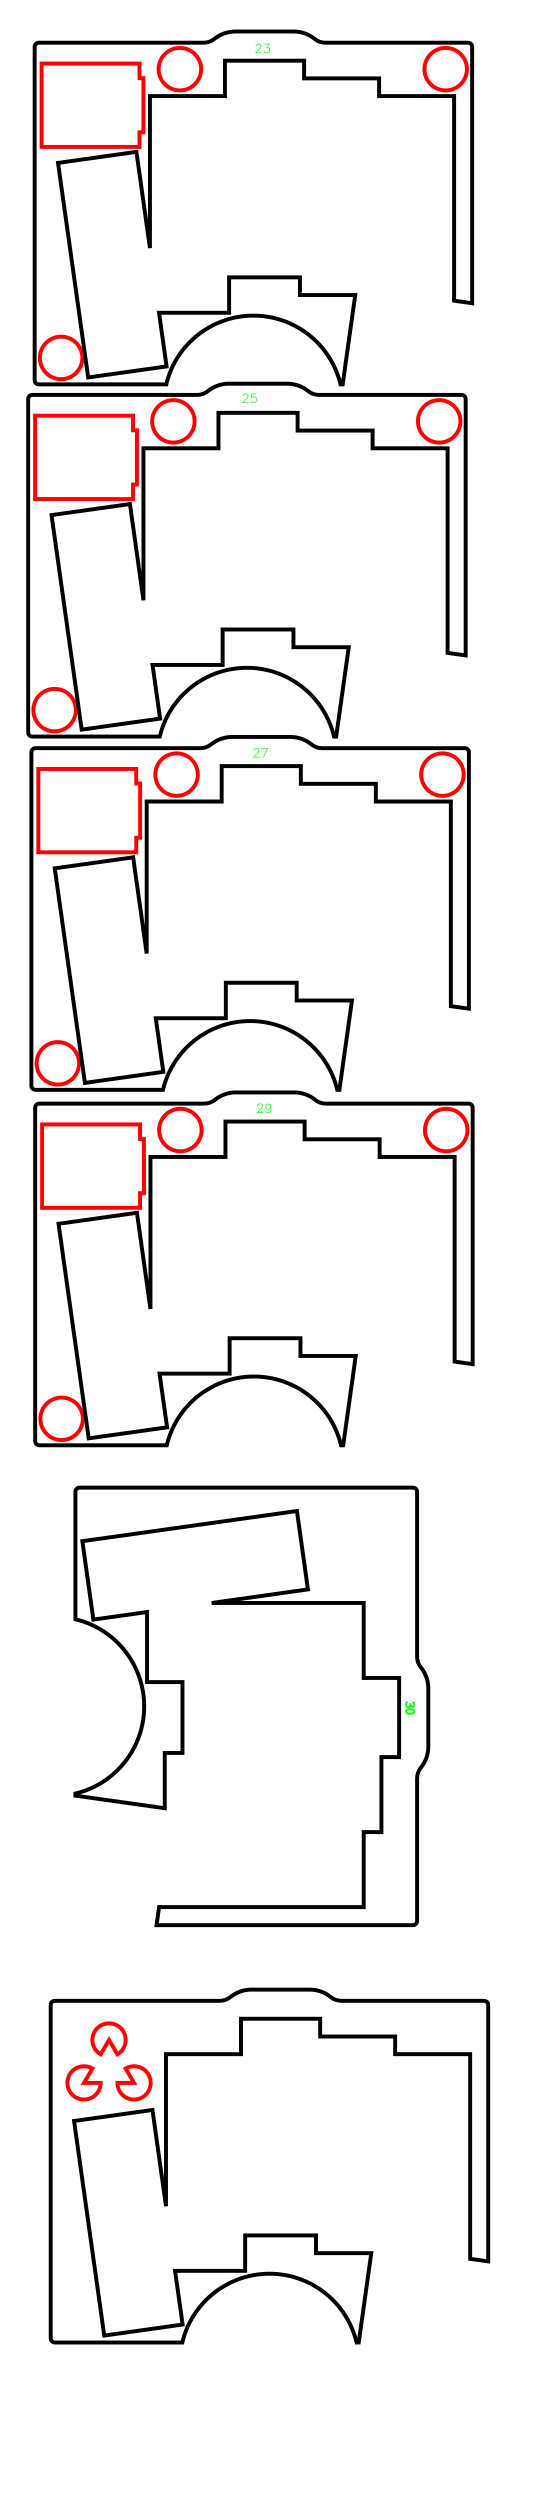
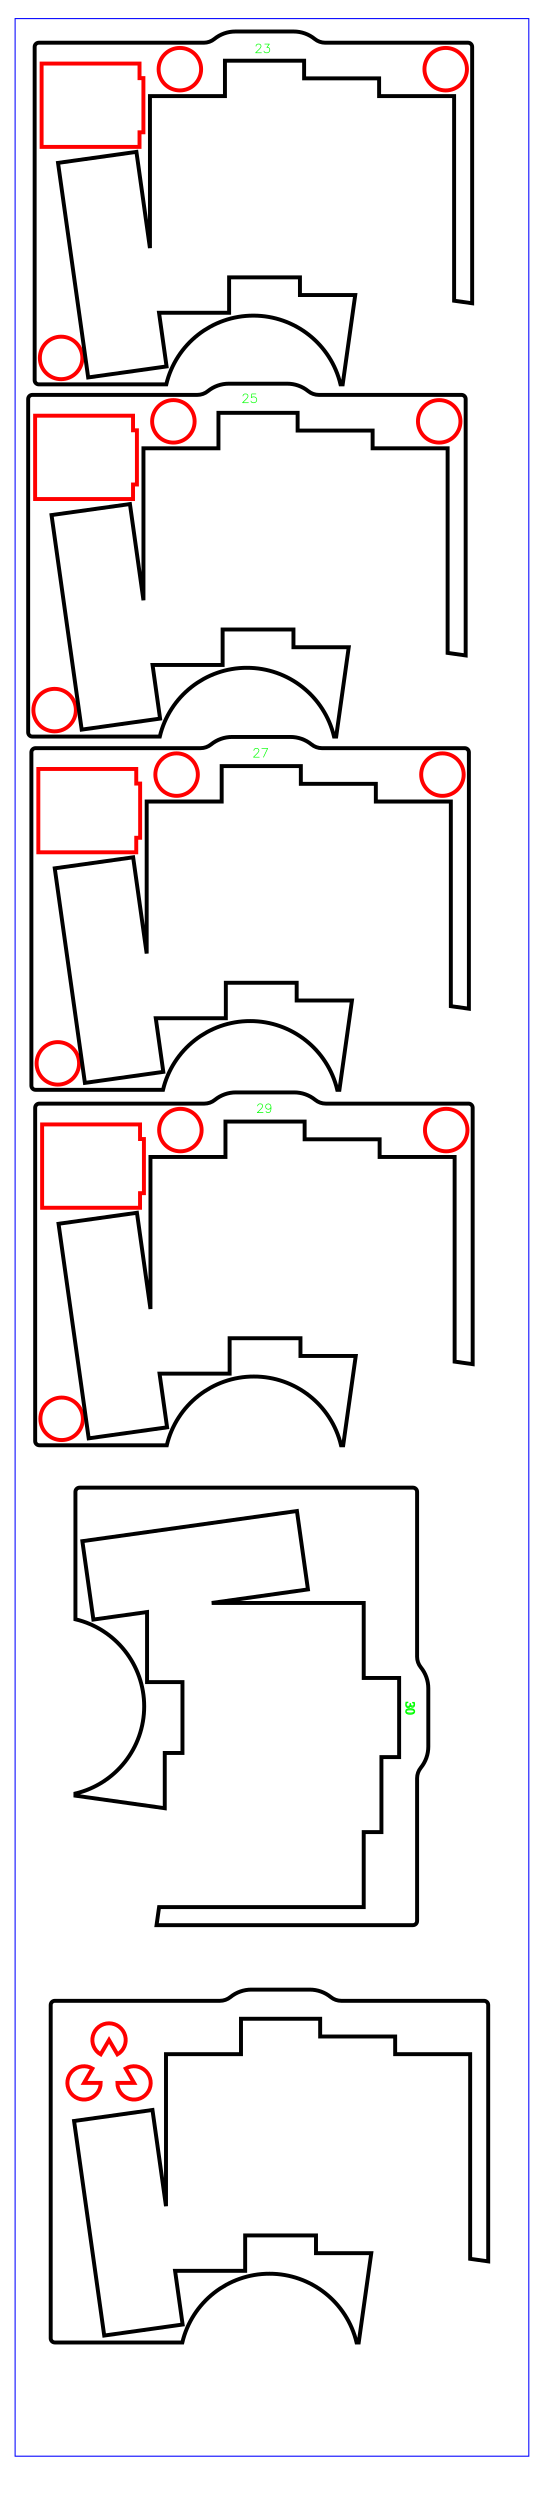
<svg xmlns="http://www.w3.org/2000/svg" width="130mm" height="600mm" viewBox="0 0 130 600" version="1.1" id="svg465" xml:space="preserve">
  <defs id="defs462" />
  <g id="g23066" transform="translate(-0.3113612,-351.7372)">
    <path style="font-size:12px;fill:none;fill-rule:evenodd;stroke:#ff0000;stroke-width:0.25mm;stroke-linecap:round;stroke-opacity:1" d="m 9.879,437.639 a 5.1,5.1 0 0 1 10.2,0 5.1,5.1 0 0 1 -10.2,0 z" id="path23056" />
    <path style="font-size:12px;fill:none;fill-rule:evenodd;stroke:#ff0000;stroke-width:0.25mm;stroke-linecap:round;stroke-opacity:1" d="M 14.979,437.639" id="path23054" />
    <path style="font-size:12px;fill:none;fill-rule:evenodd;stroke:#ff0000;stroke-width:0.25mm;stroke-linecap:round;stroke-opacity:1" d="m 102.179,368.339 a 5.1,5.1 0 0 1 10.2,0 5.1,5.1 0 0 1 -10.2,0 z" id="path23052" />
    <path style="font-size:12px;fill:none;fill-rule:evenodd;stroke:#ff0000;stroke-width:0.25mm;stroke-linecap:round;stroke-opacity:1" d="M 107.279,368.339" id="path23050" />
    <path style="font-size:12px;fill:none;fill-rule:evenodd;stroke:#ff0000;stroke-width:0.25mm;stroke-linecap:round;stroke-opacity:1" d="m 38.379,368.339 a 5.1,5.1 0 0 1 10.2,0 5.1,5.1 0 0 1 -10.2,0 z" id="path23048" />
    <path style="font-size:12px;fill:none;fill-rule:evenodd;stroke:#ff0000;stroke-width:0.25mm;stroke-linecap:round;stroke-opacity:1" d="M 43.479,368.339" id="path23046" />
    <path style="font-size:12px;fill:none;fill-rule:evenodd;stroke:#ff0000;stroke-width:0.25mm;stroke-linecap:round;stroke-opacity:1" d="m 10.296,386.989 h 23.5 v -3.5 h 0.933 v -13 h -0.933 v -3.5 h -23.5 z" id="path23044" />
    <path style="font-size:12px;fill:none;fill-rule:evenodd;stroke:#000000;stroke-width:0.25mm;stroke-linecap:round;stroke-opacity:1" d="M 9.629,443.989 H 40.218 a 21.5,21.5 0 0 1 41.822,0 h 0.513 l 3.013,-21.439 H 72.298 v -4.25 h -17 v 8.5 h -16.819 l 1.81,12.88 -18.815,2.644 -7.237,-51.494 18.815,-2.644 3.246,23.093 v -36.479 h 18 v -8.5 h 19 v 4.25 H 91.298 v 4.25 h 18 v 49.111 l 4.331,0.609 v -61.531 a 1,1 0 0 0 -1,-1 H 78.368 a 4,4 0 0 1 -2.523,-0.896 8,8 0 0 0 -5.047,-1.793 h -14 a 8,8 0 0 0 -5.047,1.793 4,4 0 0 1 -2.524,0.896 H 9.629 a 1,1 0 0 0 -1,1 v 80 a 1,1 0 0 0 1,1 z" id="path23031" />
    <g style="fill:none;stroke:#00ff00;stroke-linecap:round;stroke-linejoin:round;stroke-opacity:1" transform="translate(-0.273239,0.261321)" id="g25107">
      <g transform="translate(61.3299,364.154)" id="g25105" style="stroke:#00ff00;stroke-opacity:1">
        <path d="m 220,504 v 32 l 32,62 32,32 62,32 h 126 l 64,-32 31,-32 31,-62 V 472 L 567,410 504,315 189,0 h 441" style="stroke:#00ff00;stroke-width:0.533in;stroke-opacity:1" transform="scale(0.003175,-0.003175)" id="path25101" />
        <path d="M 252,662 H 598 L 410,410 h 94 l 63,-32 31,-32 32,-94 V 189 L 598,94.5 536,31.5 441,0 H 346 L 252,31.5 220,63 189,126" style="stroke:#00ff00;stroke-width:0.533in;stroke-opacity:1" transform="matrix(0.003175,0,0,-0.003175,2.00025,0)" id="path25103" />
      </g>
    </g>
  </g>
  <g id="g23066-2" transform="translate(-1.86903,-267.2151)">
    <path style="font-size:12px;fill:none;fill-rule:evenodd;stroke:#ff0000;stroke-width:0.25mm;stroke-linecap:round;stroke-opacity:1" d="m 9.879,437.639 a 5.1,5.1 0 0 1 10.2,0 5.1,5.1 0 0 1 -10.2,0 z" id="path23056-9" />
    <path style="font-size:12px;fill:none;fill-rule:evenodd;stroke:#ff0000;stroke-width:0.25mm;stroke-linecap:round;stroke-opacity:1" d="M 14.979,437.639" id="path23054-9" />
    <path style="font-size:12px;fill:none;fill-rule:evenodd;stroke:#ff0000;stroke-width:0.25mm;stroke-linecap:round;stroke-opacity:1" d="m 102.179,368.339 a 5.1,5.1 0 0 1 10.2,0 5.1,5.1 0 0 1 -10.2,0 z" id="path23052-0" />
    <path style="font-size:12px;fill:none;fill-rule:evenodd;stroke:#ff0000;stroke-width:0.25mm;stroke-linecap:round;stroke-opacity:1" d="M 107.279,368.339" id="path23050-81" />
    <path style="font-size:12px;fill:none;fill-rule:evenodd;stroke:#ff0000;stroke-width:0.25mm;stroke-linecap:round;stroke-opacity:1" d="m 38.379,368.339 a 5.1,5.1 0 0 1 10.2,0 5.1,5.1 0 0 1 -10.2,0 z" id="path23048-3" />
    <path style="font-size:12px;fill:none;fill-rule:evenodd;stroke:#ff0000;stroke-width:0.25mm;stroke-linecap:round;stroke-opacity:1" d="M 43.479,368.339" id="path23046-1" />
    <path style="font-size:12px;fill:none;fill-rule:evenodd;stroke:#ff0000;stroke-width:0.25mm;stroke-linecap:round;stroke-opacity:1" d="m 10.296,386.989 h 23.5 v -3.5 h 0.933 v -13 h -0.933 v -3.5 h -23.5 z" id="path23044-1" />
    <path style="font-size:12px;fill:none;fill-rule:evenodd;stroke:#000000;stroke-width:0.25mm;stroke-linecap:round;stroke-opacity:1" d="M 9.629,443.989 H 40.218 a 21.5,21.5 0 0 1 41.822,0 h 0.513 l 3.013,-21.439 H 72.298 v -4.25 h -17 v 8.5 h -16.819 l 1.81,12.88 -18.815,2.644 -7.237,-51.494 18.815,-2.644 3.246,23.093 v -36.479 h 18 v -8.5 h 19 v 4.25 H 91.298 v 4.25 h 18 v 49.111 l 4.331,0.609 v -61.531 a 1,1 0 0 0 -1,-1 H 78.368 a 4,4 0 0 1 -2.523,-0.896 8,8 0 0 0 -5.047,-1.793 h -14 a 8,8 0 0 0 -5.047,1.793 4,4 0 0 1 -2.524,0.896 H 9.629 a 1,1 0 0 0 -1,1 v 80 a 1,1 0 0 0 1,1 z" id="path23031-0" />
    <g style="fill:none;stroke:#00ff00;stroke-linecap:round;stroke-linejoin:round;stroke-opacity:1" transform="translate(468.635,189.571)" id="g25141">
      <g transform="translate(-409.149,174.294)" id="g25139" style="stroke:#00ff00;stroke-opacity:1">
        <path d="m 220,504 v 32 l 32,62 32,32 62,32 h 126 l 64,-32 31,-32 31,-62 V 472 L 567,410 504,315 189,0 h 441" style="stroke:#00ff00;stroke-width:0.533in;stroke-opacity:1" transform="scale(0.003175,-0.003175)" id="path25135" />
        <path d="M 567,662 H 252 l -32,-284 32,32 94,31 h 95 l 95,-31 62,-64 32,-94 V 189 L 598,94.5 536,31.5 441,0 H 346 L 252,31.5 220,63 189,126" style="stroke:#00ff00;stroke-width:0.533in;stroke-opacity:1" transform="matrix(0.003175,0,0,-0.003175,2.00025,0)" id="path25137" />
      </g>
    </g>
  </g>
  <g id="g23066-4" transform="translate(-1.096057,-182.4317)">
    <path style="font-size:12px;fill:none;fill-rule:evenodd;stroke:#ff0000;stroke-width:0.25mm;stroke-linecap:round;stroke-opacity:1" d="m 9.879,437.639 a 5.1,5.1 0 0 1 10.2,0 5.1,5.1 0 0 1 -10.2,0 z" id="path23056-0" />
    <path style="font-size:12px;fill:none;fill-rule:evenodd;stroke:#ff0000;stroke-width:0.25mm;stroke-linecap:round;stroke-opacity:1" d="M 14.979,437.639" id="path23054-0" />
    <path style="font-size:12px;fill:none;fill-rule:evenodd;stroke:#ff0000;stroke-width:0.25mm;stroke-linecap:round;stroke-opacity:1" d="m 102.179,368.339 a 5.1,5.1 0 0 1 10.2,0 5.1,5.1 0 0 1 -10.2,0 z" id="path23052-4" />
    <path style="font-size:12px;fill:none;fill-rule:evenodd;stroke:#ff0000;stroke-width:0.25mm;stroke-linecap:round;stroke-opacity:1" d="M 107.279,368.339" id="path23050-62" />
    <path style="font-size:12px;fill:none;fill-rule:evenodd;stroke:#ff0000;stroke-width:0.25mm;stroke-linecap:round;stroke-opacity:1" d="m 38.379,368.339 a 5.1,5.1 0 0 1 10.2,0 5.1,5.1 0 0 1 -10.2,0 z" id="path23048-6" />
    <path style="font-size:12px;fill:none;fill-rule:evenodd;stroke:#ff0000;stroke-width:0.25mm;stroke-linecap:round;stroke-opacity:1" d="M 43.479,368.339" id="path23046-75" />
    <path style="font-size:12px;fill:none;fill-rule:evenodd;stroke:#ff0000;stroke-width:0.25mm;stroke-linecap:round;stroke-opacity:1" d="m 10.296,386.989 h 23.5 v -3.5 h 0.933 v -13 h -0.933 v -3.5 h -23.5 z" id="path23044-6" />
    <path style="font-size:12px;fill:none;fill-rule:evenodd;stroke:#000000;stroke-width:0.25mm;stroke-linecap:round;stroke-opacity:1" d="M 9.629,443.989 H 40.218 a 21.5,21.5 0 0 1 41.822,0 h 0.513 l 3.013,-21.439 H 72.298 v -4.25 h -17 v 8.5 h -16.819 l 1.81,12.88 -18.815,2.644 -7.237,-51.494 18.815,-2.644 3.246,23.093 v -36.479 h 18 v -8.5 h 19 v 4.25 H 91.298 v 4.25 h 18 v 49.111 l 4.331,0.609 v -61.531 a 1,1 0 0 0 -1,-1 H 78.368 a 4,4 0 0 1 -2.523,-0.896 8,8 0 0 0 -5.047,-1.793 h -14 a 8,8 0 0 0 -5.047,1.793 4,4 0 0 1 -2.524,0.896 H 9.629 a 1,1 0 0 0 -1,1 v 80 a 1,1 0 0 0 1,1 z" id="path23031-9" />
    <g style="fill:none;stroke:#00ff00;stroke-linecap:round;stroke-linejoin:round;stroke-opacity:1" transform="translate(504.903,105.296)" id="g25175">
      <g transform="translate(-443.573,258.858)" id="g25173" style="stroke:#00ff00;stroke-opacity:1">
        <path d="m 220,504 v 32 l 32,62 32,32 62,32 h 126 l 64,-32 31,-32 31,-62 V 472 L 567,410 504,315 189,0 h 441" style="stroke:#00ff00;stroke-width:0.533in;stroke-opacity:1" transform="scale(0.003175,-0.003175)" id="path25169" />
        <path d="M 630,662 315,0 M 189,662 h 441" style="stroke:#00ff00;stroke-width:0.533in;stroke-opacity:1" transform="matrix(0.003175,0,0,-0.003175,2.00025,0)" id="path25171" />
      </g>
    </g>
  </g>
  <g id="g23066-9" transform="translate(-0.1874056,-97.12168)">
    <path style="font-size:12px;fill:none;fill-rule:evenodd;stroke:#ff0000;stroke-width:0.25mm;stroke-linecap:round;stroke-opacity:1" d="m 9.879,437.639 a 5.1,5.1 0 0 1 10.2,0 5.1,5.1 0 0 1 -10.2,0 z" id="path23056-91" />
    <path style="font-size:12px;fill:none;fill-rule:evenodd;stroke:#ff0000;stroke-width:0.25mm;stroke-linecap:round;stroke-opacity:1" d="M 14.979,437.639" id="path23054-4" />
    <path style="font-size:12px;fill:none;fill-rule:evenodd;stroke:#ff0000;stroke-width:0.25mm;stroke-linecap:round;stroke-opacity:1" d="m 102.179,368.339 a 5.1,5.1 0 0 1 10.2,0 5.1,5.1 0 0 1 -10.2,0 z" id="path23052-91" />
    <path style="font-size:12px;fill:none;fill-rule:evenodd;stroke:#ff0000;stroke-width:0.25mm;stroke-linecap:round;stroke-opacity:1" d="M 107.279,368.339" id="path23050-07" />
    <path style="font-size:12px;fill:none;fill-rule:evenodd;stroke:#ff0000;stroke-width:0.25mm;stroke-linecap:round;stroke-opacity:1" d="m 38.379,368.339 a 5.1,5.1 0 0 1 10.2,0 5.1,5.1 0 0 1 -10.2,0 z" id="path23048-5" />
    <path style="font-size:12px;fill:none;fill-rule:evenodd;stroke:#ff0000;stroke-width:0.25mm;stroke-linecap:round;stroke-opacity:1" d="M 43.479,368.339" id="path23046-8" />
    <path style="font-size:12px;fill:none;fill-rule:evenodd;stroke:#ff0000;stroke-width:0.25mm;stroke-linecap:round;stroke-opacity:1" d="m 10.296,386.989 h 23.5 v -3.5 h 0.933 v -13 h -0.933 v -3.5 h -23.5 z" id="path23044-7" />
    <path style="font-size:12px;fill:none;fill-rule:evenodd;stroke:#000000;stroke-width:0.25mm;stroke-linecap:round;stroke-opacity:1" d="M 9.629,443.989 H 40.218 a 21.5,21.5 0 0 1 41.822,0 h 0.513 l 3.013,-21.439 H 72.298 v -4.25 h -17 v 8.5 h -16.819 l 1.81,12.88 -18.815,2.644 -7.237,-51.494 18.815,-2.644 3.246,23.093 v -36.479 h 18 v -8.5 h 19 v 4.25 H 91.298 v 4.25 h 18 v 49.111 l 4.331,0.609 v -61.531 a 1,1 0 0 0 -1,-1 H 78.368 a 4,4 0 0 1 -2.523,-0.896 8,8 0 0 0 -5.047,-1.793 h -14 a 8,8 0 0 0 -5.047,1.793 4,4 0 0 1 -2.524,0.896 H 9.629 a 1,1 0 0 0 -1,1 v 80 a 1,1 0 0 0 1,1 z" id="path23031-04" />
    <g style="fill:none;stroke:#00ff00;stroke-linecap:round;stroke-linejoin:round;stroke-opacity:1" transform="translate(468.234,-9.95064)" id="g25209">
      <g transform="translate(-406.904,374.104)" id="g25207" style="stroke:#00ff00;stroke-opacity:1">
        <path d="m 220,504 v 32 l 32,62 32,32 62,32 h 126 l 64,-32 31,-32 31,-62 V 472 L 567,410 504,315 189,0 h 441" style="stroke:#00ff00;stroke-width:0.533in;stroke-opacity:1" transform="scale(0.003175,-0.003175)" id="path25203" />
        <path d="m 598,441 -31,-95 -63,-62 -94,-32 h -32 l -94,32 -64,62 -31,95 v 31 l 31,95 64,63 94,32 h 32 l 94,-32 63,-63 31,-126 V 284 L 567,126 504,31.5 410,0 h -64 l -94,31.5 -32,63" style="stroke:#00ff00;stroke-width:0.533in;stroke-opacity:1" transform="matrix(0.003175,0,0,-0.003175,2.00025,0)" id="path25205" />
      </g>
    </g>
  </g>
  <g id="g37777" transform="translate(-0.7200465,1.624804)">
    <path style="font-size:12px;fill:none;fill-rule:evenodd;stroke:#000000;stroke-width:0.25mm;stroke-linecap:round" d="m 18.823,356.412 v 30.589 a 21.5,21.5 0 0 1 0,41.822 v 0.513 l 21.439,3.013 v -13.268 h 4.25 v -17 h -8.5 v -16.819 l -12.88,1.81 -2.644,-18.815 51.494,-7.237 2.644,18.815 -23.093,3.246 h 36.479 v 18 h 8.5 v 19 h -4.25 v 18 h -4.25 v 18 h -49.111 l -0.609,4.331 h 61.531 a 1,1 0 0 0 1,-1 v -34.261 a 4,4 0 0 1 0.896,-2.523 8,8 0 0 0 1.793,-5.047 v -14 a 8,8 0 0 0 -1.793,-5.047 4,4 0 0 1 -0.896,-2.524 v -39.598 a 1,1 0 0 0 -1,-1 h -80 a 1,1 0 0 0 -1,1 z" id="path37396" />
    <text xml:space="preserve" style="font-size:3.175px;fill:none;fill-opacity:0.512;stroke:#00ff00;stroke-width:0.245;stroke-linecap:round;stroke-opacity:1;stop-color:#000000" x="406.741" y="-98.121" id="text37783" transform="rotate(90)">
      <tspan id="tspan37781" style="stroke-width:0.245" x="406.741" y="-98.121">30</tspan>
    </text>
  </g>
  <g id="g37915">
    <path style="font-size:12px;fill:none;fill-rule:evenodd;stroke:#ff0000;stroke-width:0.25mm;stroke-linecap:round;stroke-opacity:1" d="m 28.182,493.053 a 4,4 0 1 0 -4.026,0 l 2.013,-3.457 z" id="path37909" />
    <path style="font-size:12px;fill:none;fill-rule:evenodd;stroke:#ff0000;stroke-width:0.25mm;stroke-linecap:round;stroke-opacity:1" d="m 28.169,499.896 a 4,4 0 1 0 1.987,-3.456 l 2.013,3.456 z" id="path37907" />
    <path style="font-size:12px;fill:none;fill-rule:evenodd;stroke:#ff0000;stroke-width:0.25mm;stroke-linecap:round;stroke-opacity:1" d="m 22.182,496.44 a 4,4 0 1 0 1.987,3.456 h -4 z" id="path37905" />
    <path style="font-size:12px;fill:none;fill-rule:evenodd;stroke:#000000;stroke-width:0.25mm;stroke-linecap:round;stroke-opacity:1" d="m 13.169,562.196 h 30.589 a 21.5,21.5 0 0 1 41.822,0 h 0.513 l 3.013,-21.439 H 75.838 v -4.25 h -17 v 8.5 h -16.819 l 1.81,12.88 -18.815,2.644 -7.237,-51.494 18.815,-2.644 3.246,23.093 v -36.479 h 18 v -8.5 h 19 v 4.25 h 18 v 4.25 h 18 v 49.111 l 4.331,0.609 v -61.531 a 1,1 0 0 0 -1,-1 H 81.908 a 4,4 0 0 1 -2.523,-0.896 8,8 0 0 0 -5.047,-1.793 h -14 a 8,8 0 0 0 -5.047,1.793 4,4 0 0 1 -2.524,0.896 h -39.598 a 1,1 0 0 0 -1,1 v 80 a 1,1 0 0 0 1,1 z" id="path37892" />
  </g>
+   <rect style="fill:none;fill-opacity:0.512;stroke:#0000ff;stroke-width:0.249;stroke-linecap:round;stroke-opacity:1;stop-color:#000000" id="rect41912" width="123.288" height="585.019" x="3.626" y="4.468" />
</svg>
